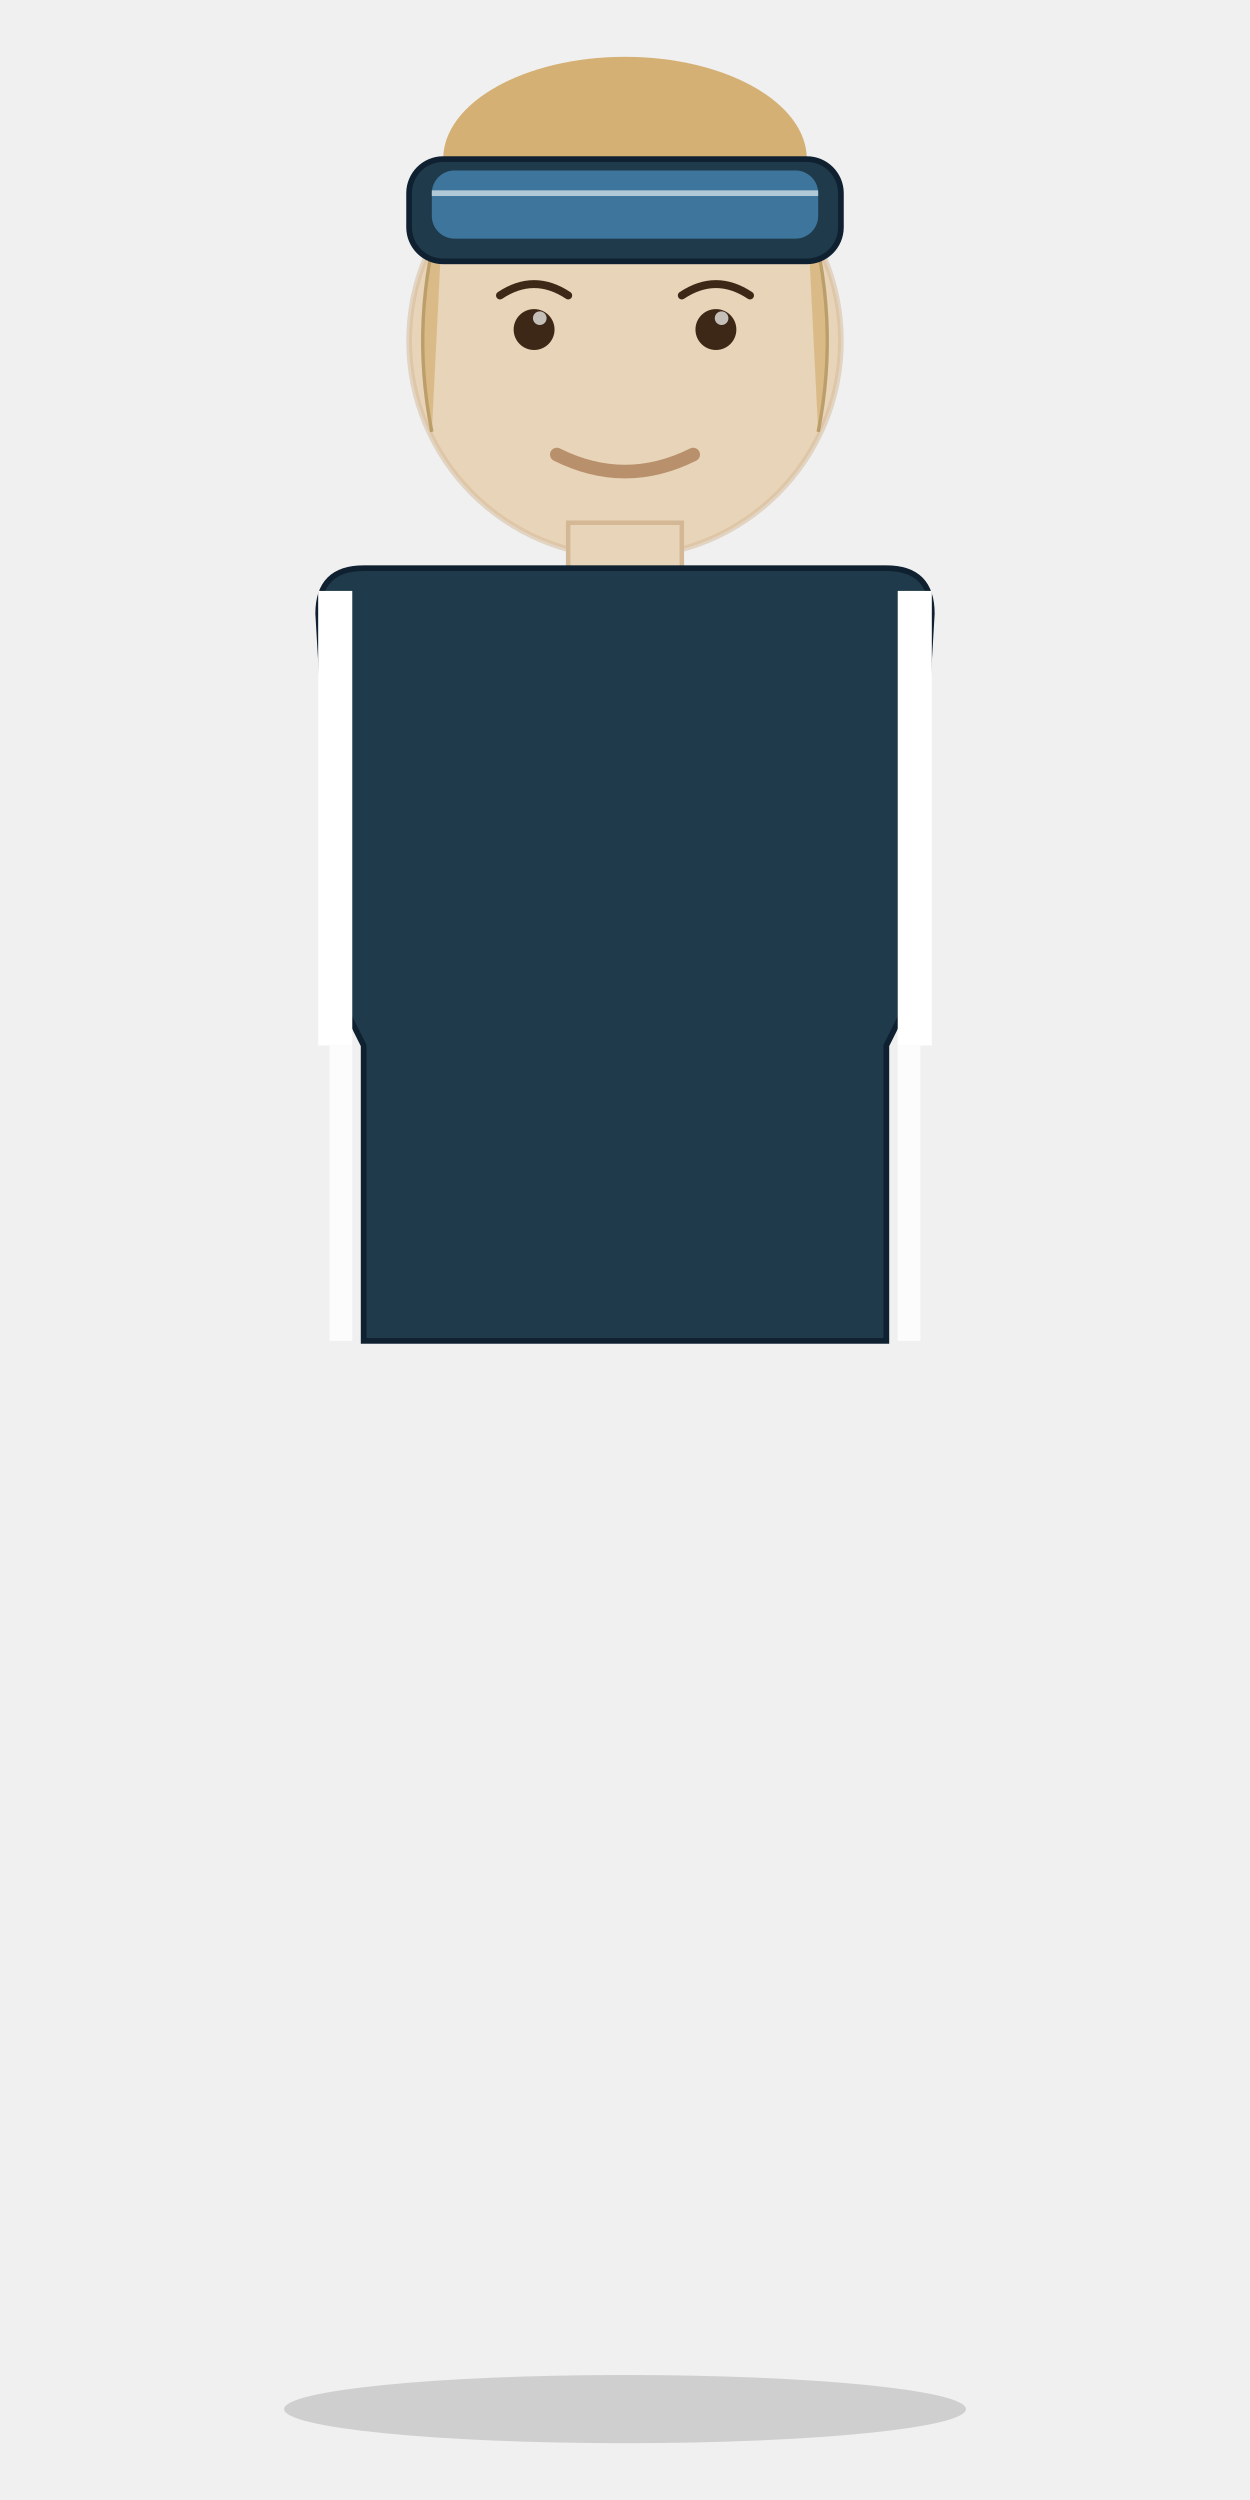
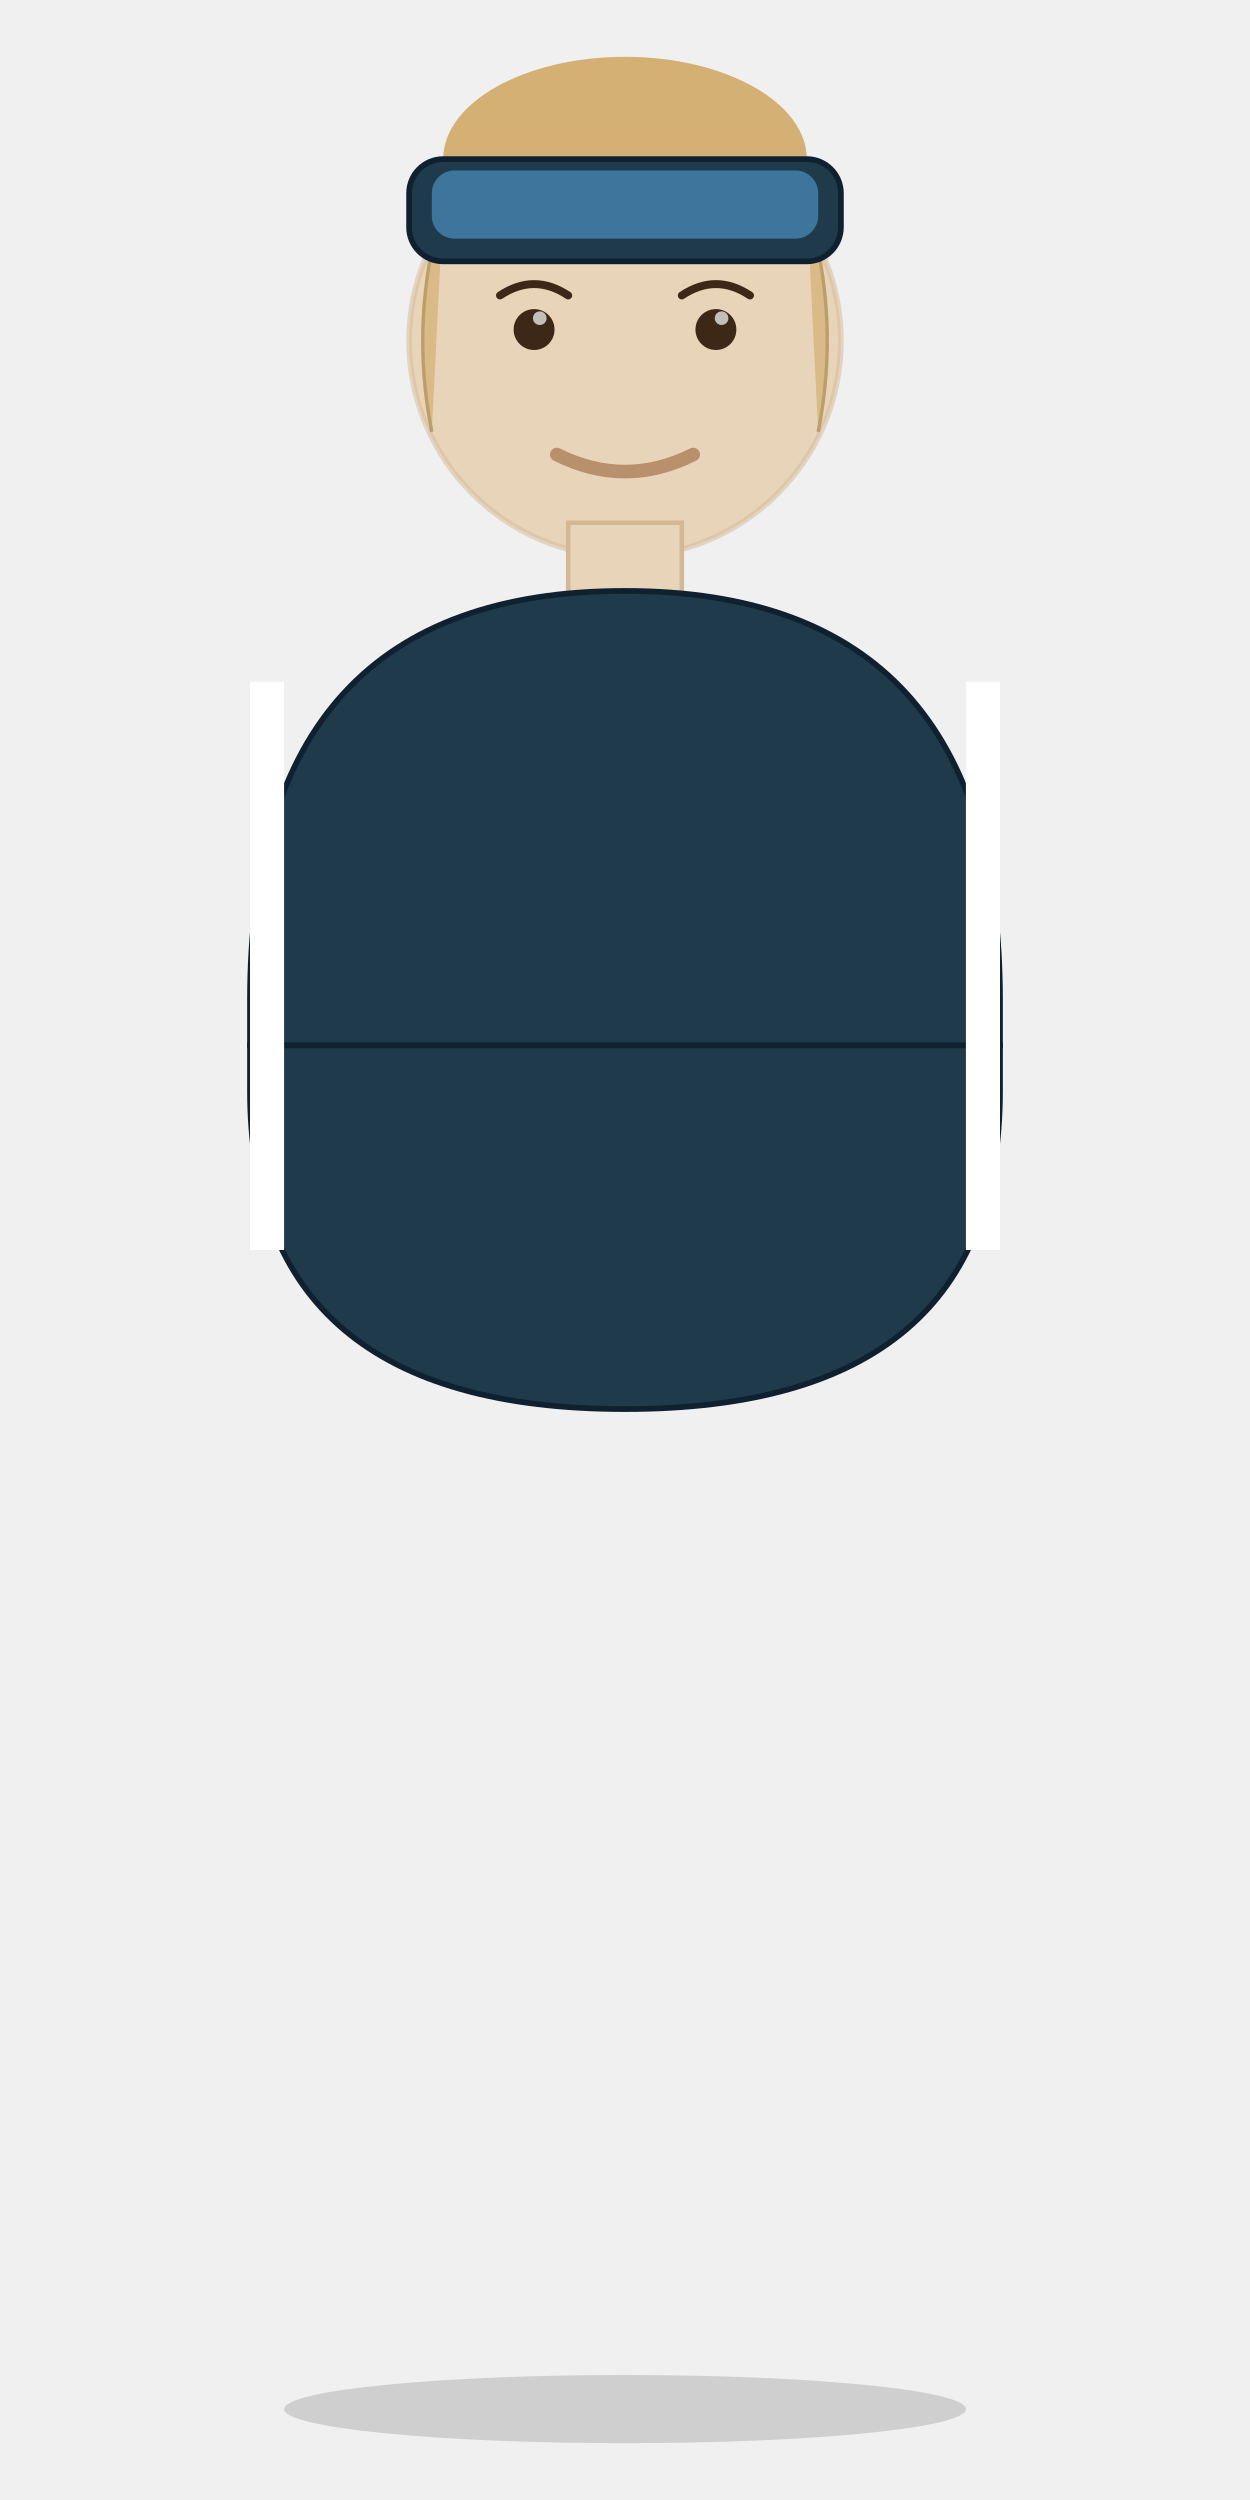
<svg xmlns="http://www.w3.org/2000/svg" viewBox="0 0 110 220" width="110" height="220">
  <ellipse cx="55" cy="212" rx="30" ry="3" fill="#000000" opacity="0.14" />
  <circle cx="55" cy="30" r="19" fill="#E8D4B8" />
  <circle cx="55" cy="30" r="19" fill="none" stroke="#D4B896" stroke-width="0.5" opacity="0.5" />
  <circle cx="47" cy="29" r="1.8" fill="#3D2817" />
  <circle cx="63" cy="29" r="1.8" fill="#3D2817" />
  <circle cx="47.5" cy="28" r="0.6" fill="#FFFFFF" opacity="0.7" />
  <circle cx="63.5" cy="28" r="0.6" fill="#FFFFFF" opacity="0.7" />
  <path d="M 44 26 Q 47 24 50 26" fill="none" stroke="#3D2817" stroke-width="0.7" stroke-linecap="round" />
  <path d="M 60 26 Q 63 24 66 26" fill="none" stroke="#3D2817" stroke-width="0.7" stroke-linecap="round" />
  <path d="M 49 40 Q 55 43 61 40" stroke="#B8906C" stroke-width="1.2" fill="none" stroke-linecap="round" />
  <ellipse cx="55" cy="14" rx="16" ry="9" fill="#D4B074" />
  <path d="M 39 18 Q 36 28 38 38" fill="#D4B074" stroke="#A88848" stroke-width="0.3" opacity="0.7" />
  <path d="M 71 18 Q 74 28 72 38" fill="#D4B074" stroke="#A88848" stroke-width="0.3" opacity="0.7" />
  <rect x="36" y="14" width="38" height="9" rx="3" fill="#1F3A4A" stroke="#0F2030" stroke-width="0.5" />
  <rect x="38" y="15" width="34" height="6" rx="2" fill="#4A8FBF" opacity="0.7" />
-   <line x1="38" y1="17" x2="72" y2="17" stroke="#FFFFFF" stroke-width="0.5" opacity="0.6" />
-   <rect x="50" y="46" width="10" height="6" fill="#E8D4B8" stroke="#D4B896" stroke-width="0.4" />
-   <path d="     M 28 54     Q 28 50 32 50     L 78 50     Q 82 50 82 54     L 80 88     L 78 92     L 78 118     L 32 118     L 32 92     L 30 88     Z   " fill="#1F3A4A" stroke="#0F2030" stroke-width="0.5" />
-   <rect x="28" y="52" width="3" height="40" fill="#FFFFFF" />
-   <rect x="79" y="52" width="3" height="40" fill="#FFFFFF" />
-   <rect x="29" y="92" width="2" height="26" fill="#FFFFFF" opacity="0.8" />
-   <rect x="79" y="92" width="2" height="26" fill="#FFFFFF" opacity="0.8" />
+   <rect x="50" y="46" width="10" height="8" fill="#E8D4B8" stroke="#D4B896" stroke-width="0.4" />
+   <path d="M 22 88 Q 22 52 55 52 Q 88 52 88 88 L 88 92 L 22 92 Z" fill="#1F3A4A" stroke="#0F2030" stroke-width="0.5" />
+   <path d="M 22 92 L 88 92 L 88 96 Q 88 124 55 124 Q 22 124 22 96 Z" fill="#1F3A4A" stroke="#0F2030" stroke-width="0.5" />
+   <rect x="22" y="60" width="3" height="50" fill="#FFFFFF" />
+   <rect x="85" y="60" width="3" height="50" fill="#FFFFFF" />
</svg>
